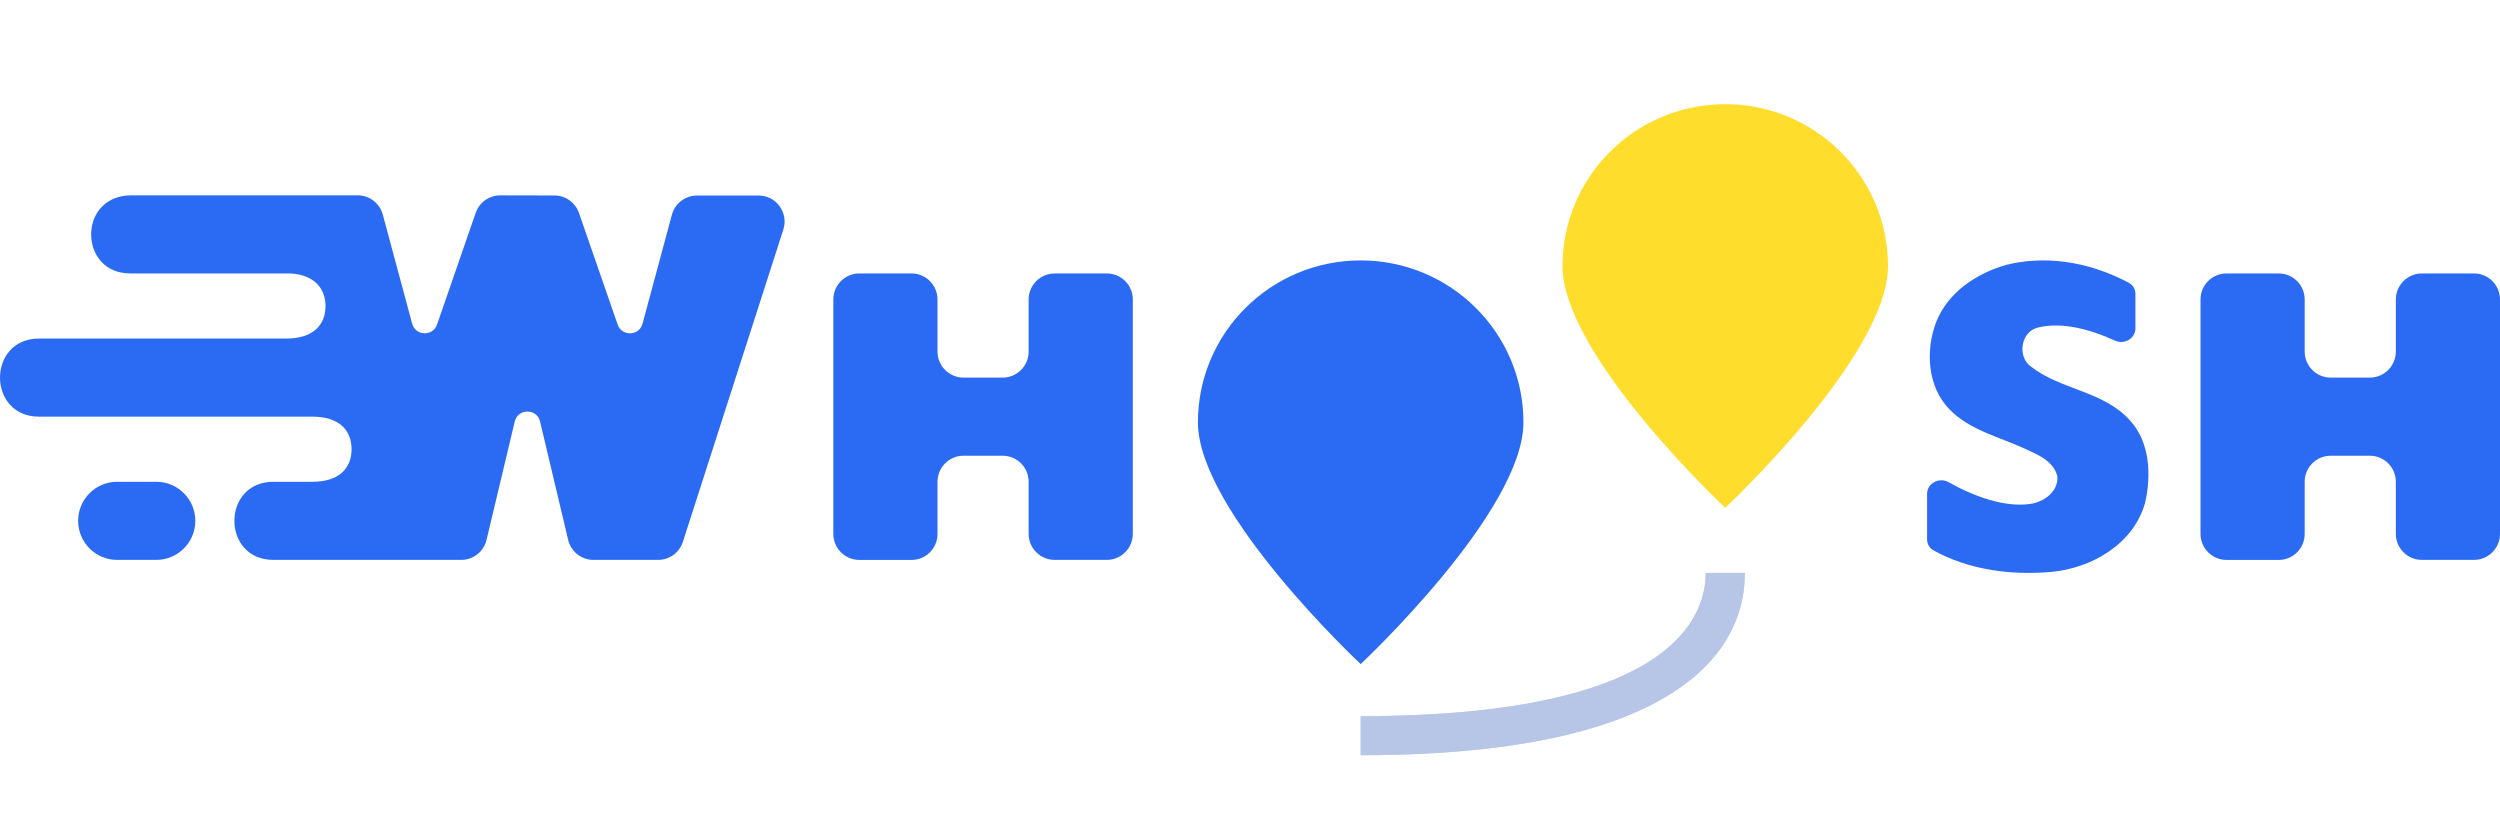
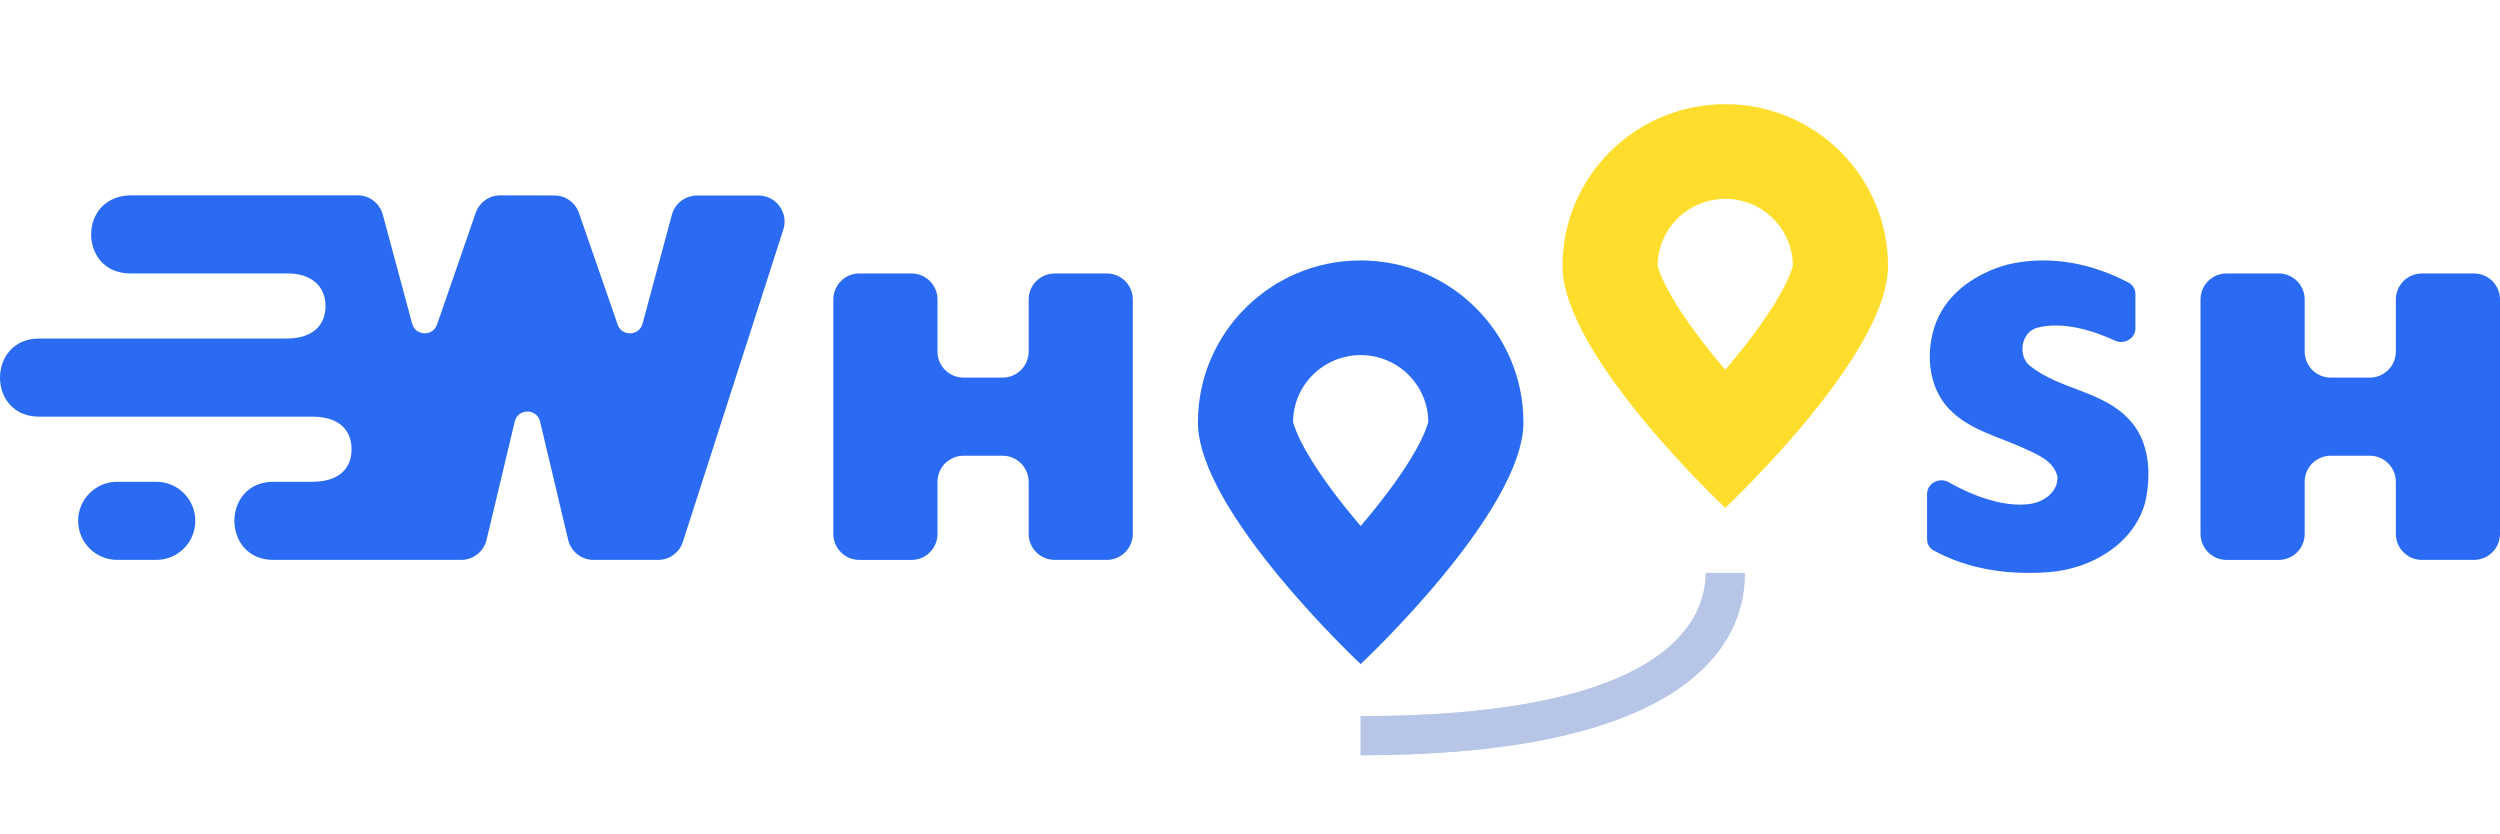
<svg xmlns="http://www.w3.org/2000/svg" width="192" height="64" viewBox="0 0 192 64" fill="none">
  <path d="M169 23C169 21.895 169.895 21 171 21H175C176.105 21 177 21.895 177 23V27C177 28.105 177.895 29 179 29H182C183.105 29 184 28.105 184 27V23.003C184 21.898 184.895 21.003 185.999 21.003L189.999 21.001C191.104 21 192 21.896 192 23.001L192 41C192 42.105 191.104 43 190 43L186 43C184.895 42.999 184 42.104 184 41V37C184 35.895 183.105 35 182 35H179C177.895 35 177 35.895 177 37L177 41.005C177 42.108 176.108 43.002 175.006 43.003C173.692 43.005 172.311 43.004 170.997 43.002C169.894 43.001 169 42.106 169 41.003L169 23Z" fill="#2B6BF3" />
  <path d="M154.103 20.337C156.89 19.653 160.165 19.961 163.491 21.715C163.808 21.883 164 22.216 164 22.575V25.22C164 25.999 163.143 26.489 162.436 26.163C160.582 25.305 158.329 24.689 156.494 25.162C155.223 25.456 154.904 27.364 155.945 28.13C158.246 29.949 161.555 30.019 163.578 32.286C165.12 33.952 165.229 36.486 164.744 38.615C163.842 41.829 160.57 43.66 157.494 43.927C154.4 44.189 151.209 43.769 148.484 42.264C148.179 42.096 148 41.77 148 41.422V37.931C148 37.117 148.932 36.629 149.641 37.028C151.576 38.117 153.956 38.992 155.926 38.7C156.957 38.557 158.096 37.769 158.006 36.579C157.697 35.358 156.404 34.871 155.396 34.411C153.464 33.527 151.249 33.02 149.715 31.433C148.034 29.71 147.857 26.936 148.692 24.753C149.594 22.431 151.835 20.974 154.103 20.337Z" fill="#2B6BF3" />
-   <path fillRule="evenodd" clipRule="evenodd" d="M134 44C134 47 133 58 104.5 58L104.5 55C129 55 131 47 131 44L134 44Z" fill="#C2D2F4" />
-   <path fillRule="evenodd" clipRule="evenodd" d="M134 44C134 47 133 58 104.5 58L104.5 55C129 55 131 47 131 44L134 44Z" fill="#B7C6E7" />
-   <path fillRule="evenodd" clipRule="evenodd" d="M137.676 20.45C137.691 20.393 137.692 20.39 137.692 20.438C137.692 17.585 135.368 15.272 132.5 15.272C129.632 15.272 127.308 17.585 127.308 20.438C127.308 20.39 127.309 20.393 127.324 20.45C127.372 20.629 127.563 21.336 128.314 22.657C129.197 24.211 130.472 25.955 131.895 27.677C132.096 27.921 132.298 28.162 132.5 28.398C132.702 28.162 132.904 27.921 133.105 27.677C134.528 25.955 135.803 24.211 136.686 22.657C137.437 21.336 137.628 20.629 137.676 20.45ZM132.5 39C132.5 39 145 27.308 145 20.438C145 13.569 139.404 8 132.5 8C125.596 8 120 13.569 120 20.438C120 27.308 132.5 39 132.5 39Z" fill="#FFDD2D" />
-   <path fillRule="evenodd" clipRule="evenodd" d="M109.676 32.45C109.691 32.393 109.692 32.39 109.692 32.438C109.692 29.585 107.368 27.272 104.5 27.272C101.632 27.272 99.308 29.585 99.308 32.438C99.308 32.39 99.308 32.393 99.324 32.45C99.372 32.629 99.563 33.336 100.314 34.657C101.197 36.211 102.472 37.955 103.895 39.677C104.096 39.921 104.298 40.162 104.5 40.398C104.702 40.162 104.904 39.921 105.105 39.677C106.528 37.955 107.803 36.211 108.686 34.657C109.437 33.336 109.628 32.629 109.676 32.45ZM104.5 51C104.5 51 117 39.308 117 32.438C117 25.569 111.404 20 104.5 20C97.596 20 92 25.569 92 32.438C92 39.308 104.5 51 104.5 51Z" fill="#2B6BF3" />
+   <path fill-rule="evenodd" clip-rule="evenodd" d="M134 44C134 47 133 58 104.5 58L104.5 55C129 55 131 47 131 44L134 44Z" fill="#C2D2F4" />
+   <path fill-rule="evenodd" clip-rule="evenodd" d="M134 44C134 47 133 58 104.5 58L104.5 55C129 55 131 47 131 44L134 44Z" fill="#B7C6E7" />
+   <path fill-rule="evenodd" clip-rule="evenodd" d="M137.676 20.45C137.691 20.393 137.692 20.39 137.692 20.438C137.692 17.585 135.368 15.272 132.5 15.272C129.632 15.272 127.308 17.585 127.308 20.438C127.308 20.39 127.309 20.393 127.324 20.45C127.372 20.629 127.563 21.336 128.314 22.657C129.197 24.211 130.472 25.955 131.895 27.677C132.096 27.921 132.298 28.162 132.5 28.398C132.702 28.162 132.904 27.921 133.105 27.677C134.528 25.955 135.803 24.211 136.686 22.657C137.437 21.336 137.628 20.629 137.676 20.45ZM132.5 39C132.5 39 145 27.308 145 20.438C145 13.569 139.404 8 132.5 8C125.596 8 120 13.569 120 20.438C120 27.308 132.5 39 132.5 39Z" fill="#FFDD2D" />
+   <path fill-rule="evenodd" clip-rule="evenodd" d="M109.676 32.45C109.691 32.393 109.692 32.39 109.692 32.438C109.692 29.585 107.368 27.272 104.5 27.272C101.632 27.272 99.308 29.585 99.308 32.438C99.308 32.39 99.308 32.393 99.324 32.45C99.372 32.629 99.563 33.336 100.314 34.657C101.197 36.211 102.472 37.955 103.895 39.677C104.096 39.921 104.298 40.162 104.5 40.398C104.702 40.162 104.904 39.921 105.105 39.677C106.528 37.955 107.803 36.211 108.686 34.657C109.437 33.336 109.628 32.629 109.676 32.45ZM104.5 51C104.5 51 117 39.308 117 32.438C117 25.569 111.404 20 104.5 20C97.596 20 92 25.569 92 32.438C92 39.308 104.5 51 104.5 51Z" fill="#2B6BF3" />
  <path d="M64 23C64 21.895 64.895 21 66 21H70C71.105 21 72 21.895 72 23V27C72 28.105 72.895 29 74 29H77C78.105 29 79 28.105 79 27V23.003C79 21.898 79.895 21.003 80.999 21.003L84.999 21.001C86.104 21 87 21.896 87 23.001L87 41C87 42.105 86.105 43 85 43L81 43C79.895 42.999 79 42.104 79 41V37C79 35.895 78.105 35 77 35H74C72.895 35 72 35.895 72 37L72 41.005C72 42.108 71.108 43.002 70.006 43.003C68.692 43.005 67.311 43.004 65.997 43.002C64.894 43.001 64 42.106 64 41.003L64 23Z" fill="#2B6BF3" />
  <path d="M7 18C7 16.5 8 15.056 10 15H27.467C28.372 15 29.163 15.607 29.398 16.48L31.654 24.858C31.91 25.809 33.242 25.856 33.565 24.925L36.533 16.349C36.812 15.542 37.573 15.001 38.428 15.003L42.58 15.012C43.43 15.014 44.187 15.554 44.465 16.358L47.436 24.929C47.758 25.859 49.09 25.812 49.346 24.861L51.601 16.495C51.837 15.622 52.628 15.015 53.532 15.015L58.256 15.015C59.612 15.015 60.575 16.337 60.16 17.628L52.446 41.612C52.18 42.439 51.411 43 50.542 43H45.581C44.654 43 43.849 42.364 43.635 41.462L41.478 32.376C41.234 31.351 39.776 31.35 39.532 32.375L37.366 41.464C37.151 42.364 36.347 43 35.421 43H21C19 43 18 41.5 18 40C18 38.5 19 37 21 37H24C26 37 27 36 27 34.5C27 33 26 32 24 32H3C1 32 0 30.5 0 29C0 27.5 1 26 3 26H22C24 26 25 25 25 23.5C25 22 23.928 20.974 22 21H10C8 21 7 19.5 7 18Z" fill="#2B6BF3" />
  <path d="M6 40C6 38.343 7.343 37 9 37H12C13.657 37 15 38.343 15 40C15 41.657 13.657 43 12 43H9C7.343 43 6 41.657 6 40Z" fill="#2B6BF3" />
</svg>
